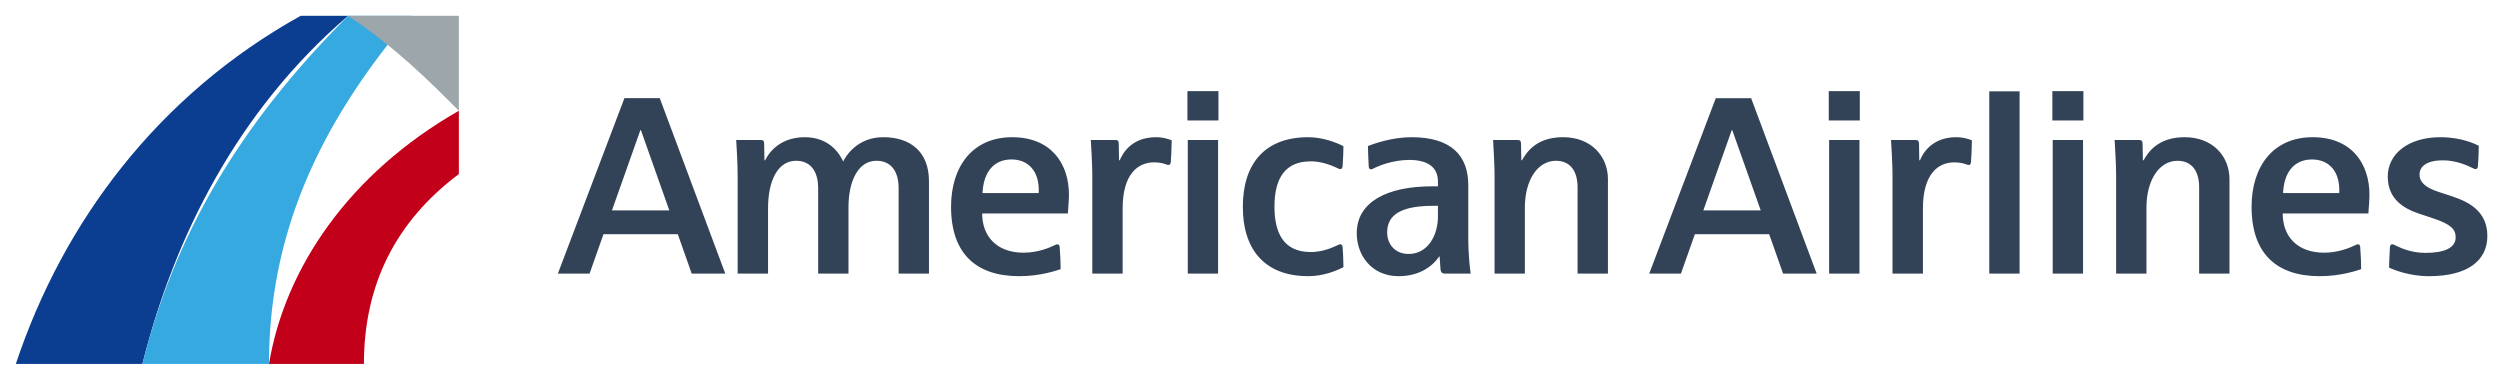
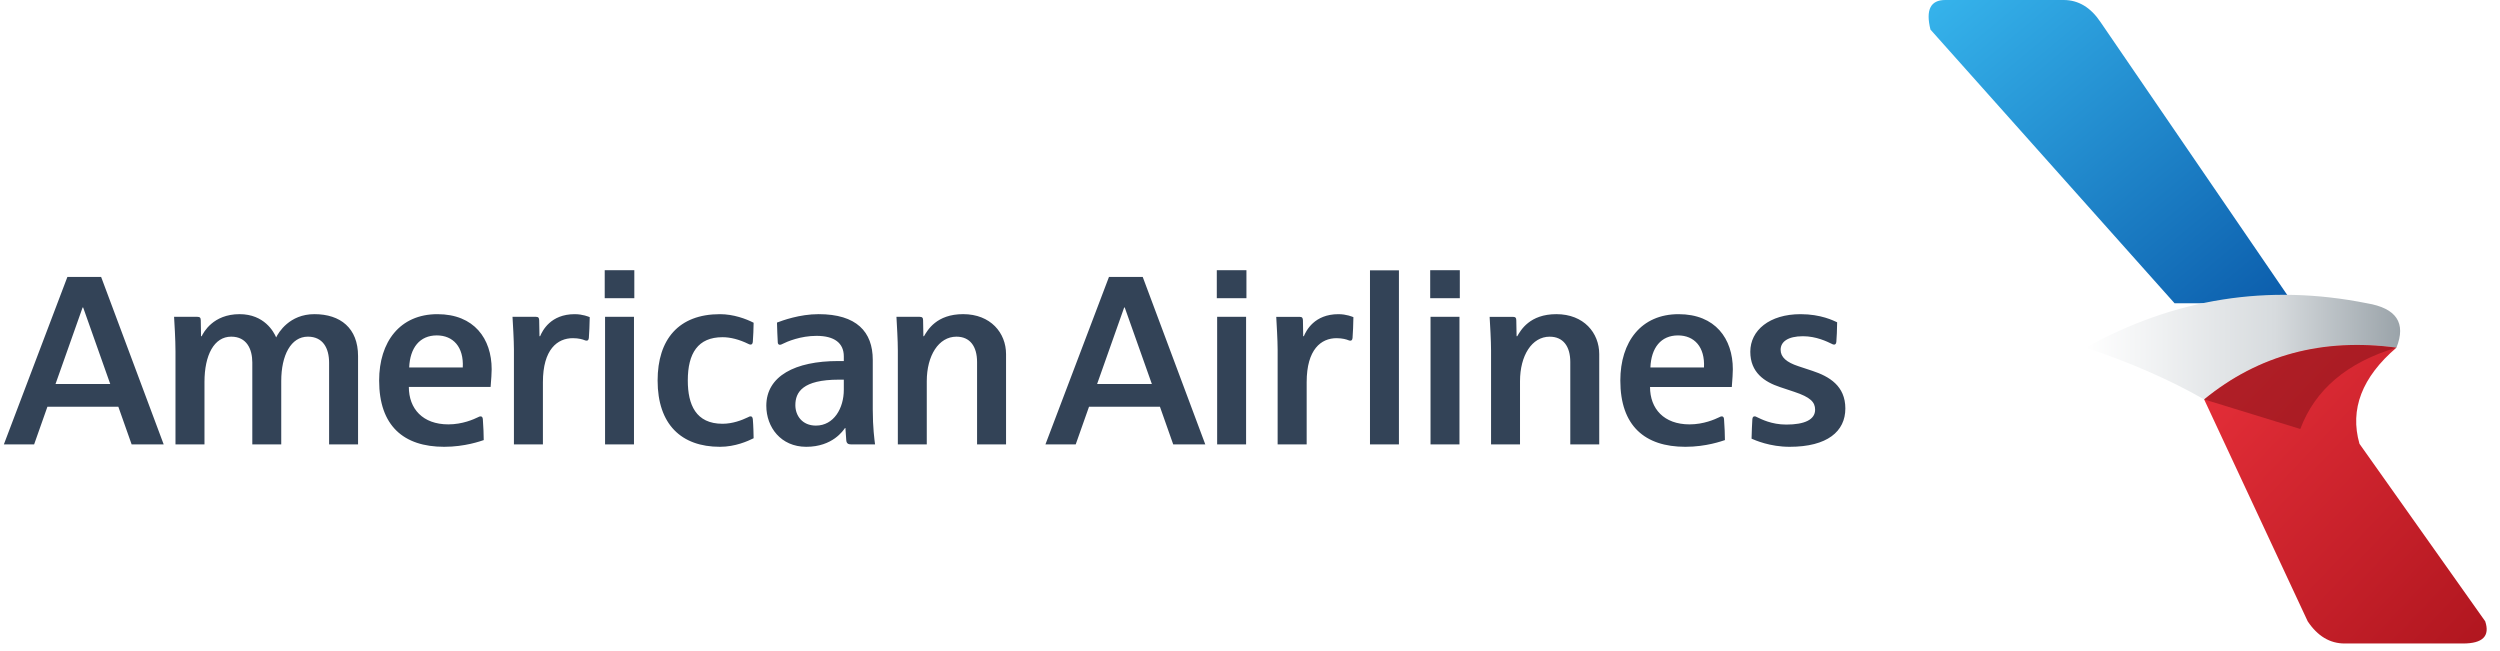
- <svg xmlns="http://www.w3.org/2000/svg" viewBox="0 0 316 48">
-   <g>
-     <path d="M2 46 C8 28 20 12 38 2 L44 2 C30 14 22 30 18 46 Z" fill="#0B3D91" />
-     <path d="M18 46 C22 30 30 16 44 2 L52 2 C40 16 34 30 34 46 Z" fill="#36A9E1" />
-     <path d="M34 46 C36 34 44 22 58 14 L58 22 C50 28 46 36 46 46 Z" fill="#C30019" />
-     <path d="M44 2 L58 2 L58 14 C54 10 50 6 44 2 Z" fill="#9DA6AB" />
+ <svg xmlns="http://www.w3.org/2000/svg" viewBox="0 0 338 88">
+   <defs>
+     <linearGradient id="aaB" x1="0" y1="0" x2="1" y2="1">
+       <stop offset="0" stop-color="#36B4EC" />
+       <stop offset="1" stop-color="#0B5CAB" />
+     </linearGradient>
+     <linearGradient id="aaS" x1="0" y1="0" x2="1" y2="0">
+       <stop offset="0" stop-color="#ffffff" />
+       <stop offset=".6" stop-color="#d7dbde" />
+       <stop offset="1" stop-color="#9aa3a9" />
+     </linearGradient>
+     <linearGradient id="aaR" x1="0" y1="0" x2="1" y2="1">
+       <stop offset="0" stop-color="#E8303A" />
+       <stop offset="1" stop-color="#B0161F" />
+     </linearGradient>
+   </defs>
+   <g transform="translate(254 0)">
+     <path d="M9 0 H25 Q28 0 30 3 L56 41 H40 L7 4 Q6 0 9 0 Z" fill="url(#aaB)" />
+     <path d="M28 47 Q46 37 66 41 Q72 42 70 47 Q55 45 44 54 Q37 50 28 47 Z" fill="url(#aaS)" />
+     <path d="M44 54 Q55 45 70 47 Q63 53 65 60 L82 84 Q83 87 79 87 H63 Q60 87 58 84 Z" fill="url(#aaR)" />
+     <path d="M44 54 Q55 45 70 47 Q60 50 57 58 Z" fill="#7E0F16" opacity=".5" />
  </g>
-   <svg x="70" y="11" width="244.9" height="24.391" viewBox="0 0 244.9 24.391" overflow="hidden">
+   <svg x="0" y="36" width="250" height="24.9" viewBox="0 0 244.9 24.391" overflow="hidden">
    <defs>
      <clipPath id="a" clipPathUnits="userSpaceOnUse">
        <path d="m63.943 200.82h32.252v20.583h-32.252v-20.583z" />
      </clipPath>
      <clipPath id="b" clipPathUnits="userSpaceOnUse">
        <path d="m162.72 676.17h182.88v31.945h-182.88v-31.945z" />
      </clipPath>
    </defs>
    <g transform="translate(-137.89 -45.87)">
      <g transform="matrix(1.25 0 0 -1.25 -428.21 879.33)">
        <g transform="matrix(1.3439 0 0 1.3439 230.2 -269.75)">
          <g clip-path="url(#b)">
            <g transform="translate(254.37 693.62)">
              <path style="fill:#334357" d="m0 0h-0.042l-2.136-6.038h4.319l-2.141 6.038zm3.823-10.795-1.046 2.966h-5.592l-1.048-2.966h-2.387l5.009 13.202h2.66l4.932-13.202h-2.528zm20.261 13.731h2.335v-2.207h-2.335v2.207zm0.026-3.675h2.282v-10.056h-2.282v10.056zm-16.85 3.676h2.336v-2.208h-2.336v2.208zm0.027-3.676h2.282v-10.056h-2.282v10.056zm14.332 3.663h-2.282v-13.719h2.282v13.719zm-7.274-8.815v-4.904h-2.289v7.472c0 0.718-0.082 2.085-0.11 2.582h1.843c0.199 0 0.256-0.084 0.262-0.28 0.004-0.297 0.02-1.246 0.02-1.246h0.052c0.18 0.435 0.829 1.737 2.725 1.737 0.635 0 1.105-0.205 1.182-0.236 0-0.433-0.045-1.383-0.068-1.634-0.014-0.165-0.086-0.219-0.168-0.219-0.078 0-0.114 0.018-0.157 0.035-0.142 0.06-0.474 0.161-0.935 0.161-1.218 0-2.357-0.879-2.357-3.468m20.784-4.904v6.494c0 1.24-0.566 1.996-1.628 1.996-1.404 0-2.336-1.494-2.336-3.51v-4.98h-2.283v7.387c0 0.813-0.074 1.998-0.112 2.667h1.834c0.207 0 0.266-0.085 0.268-0.271 0.006-0.215 0.024-1.255 0.024-1.255h0.052c0.275 0.473 0.978 1.738 3.082 1.738 2.169 0 3.381-1.483 3.381-3.148v-7.118h-2.282zm6.316 6.061h4.224c0.087 1.621-0.764 2.529-2.048 2.529-1.344 0-2.115-0.972-2.176-2.529m5.631-3.853c0.127 0 0.164-0.111 0.174-0.225 0.039-0.429 0.076-1.399 0.07-1.646-0.244-0.078-1.471-0.529-3.119-0.529-3.201 0-5.127 1.656-5.127 5.221 0 3.061 1.642 5.236 4.594 5.236 2.898 0 4.276-1.938 4.276-4.344 0-0.283-0.031-0.761-0.081-1.396h-6.447c0-1.717 1.094-2.949 3.116-2.949 1.114 0 2 0.399 2.352 0.569 0.07 0.034 0.111 0.063 0.192 0.063m5.346-2.4c2.971 0 4.393 1.215 4.393 3.021 0 1.778-1.263 2.526-2.601 2.968-0.384 0.124-0.76 0.25-1.111 0.368-0.916 0.303-1.391 0.701-1.391 1.295 0 0.627 0.572 1.066 1.76 1.066 1.056 0 1.919-0.431 2.261-0.596 0.057-0.026 0.108-0.063 0.199-0.063 0.072 0 0.161 0.045 0.173 0.223 0.023 0.337 0.063 0.948 0.063 1.535-0.277 0.127-1.276 0.64-2.883 0.64-2.455 0-3.964-1.277-3.964-2.962 0-1.634 1.117-2.38 2.346-2.787 0.283-0.096 0.808-0.268 1.115-0.372 1.283-0.426 1.649-0.813 1.649-1.413 0-0.783-0.834-1.17-2.269-1.17-1.177 0-1.986 0.432-2.311 0.584-0.066 0.029-0.105 0.063-0.196 0.063-0.169 0-0.172-0.225-0.174-0.262-0.007-0.108-0.061-1.15-0.061-1.497 0.269-0.116 1.435-0.641 3.002-0.641m-134.54 10.987h-0.042l-2.137-6.038h4.316l-2.137 6.038zm3.822-10.795-1.047 2.966h-5.592l-1.047-2.966h-2.386l5.009 13.203h2.658l4.932-13.203h-2.527zm37.299 13.732h2.334v-2.207h-2.334v2.207zm0.027-3.676h2.28v-10.056h-2.28v10.056zm-4.9-5.152v-4.904h-2.285v7.472c0 0.719-0.082 2.086-0.112 2.584h1.844c0.199 0 0.258-0.086 0.259-0.281 0.006-0.296 0.024-1.247 0.024-1.247h0.051c0.181 0.435 0.828 1.737 2.725 1.737 0.633 0 1.107-0.204 1.185-0.235 0-0.433-0.047-1.383-0.069-1.635-0.015-0.164-0.088-0.217-0.169-0.217-0.077 0-0.116 0.016-0.158 0.033-0.144 0.061-0.475 0.162-0.932 0.162-1.219 0-2.363-0.88-2.363-3.469m-16.857-4.904v6.434c0 1.159-0.49 2.058-1.673 2.058-1.332 0-2.1-1.458-2.1-3.5v-4.992h-2.281v6.454c0 1.054-0.44 2.038-1.664 2.038-1.351 0-2.107-1.455-2.107-3.572v-4.92h-2.286v7.324c0 0.946-0.084 2.284-0.111 2.732h1.827c0.206 0 0.274-0.068 0.278-0.281 0.005-0.267 0.021-1.247 0.021-1.247h0.052c0.139 0.287 0.89 1.738 2.986 1.738 1.953 0 2.7-1.401 2.885-1.833 0.18 0.38 1.047 1.833 3.014 1.833 2.046 0 3.442-1.098 3.442-3.304v-6.962h-2.283zm6.314 6.063h4.225c0.087 1.618-0.761 2.528-2.048 2.528-1.344 0-2.113-0.973-2.177-2.528m5.634-3.855c0.125 0 0.163-0.111 0.173-0.225 0.039-0.429 0.076-1.4 0.07-1.646-0.243-0.078-1.47-0.529-3.118-0.529-3.202 0-5.128 1.658-5.128 5.223 0 3.057 1.641 5.234 4.596 5.234 2.895 0 4.276-1.937 4.276-4.344 0-0.283-0.032-0.761-0.083-1.394h-6.447c0-1.719 1.095-2.951 3.114-2.951 1.115 0 2.003 0.399 2.354 0.571 0.07 0.034 0.11 0.061 0.193 0.061m28.632 2.894h-0.388c-2.868 0-3.432-0.997-3.432-2.01 0-0.828 0.546-1.612 1.618-1.612 1.424 0 2.202 1.375 2.202 2.822v0.8zm0.55-5.102c-0.184 0-0.337 0.061-0.357 0.328-0.022 0.328-0.067 0.963-0.067 0.963h-0.031c-0.135-0.185-0.967-1.483-3.056-1.483-2.001 0-3.149 1.542-3.149 3.235 0 2.347 2.279 3.526 5.66 3.526h0.45v0.369c0 1.053-0.749 1.617-2.149 1.617-1.26 0-2.306-0.442-2.713-0.649-0.027-0.013-0.101-0.056-0.169-0.056-0.108 0-0.169 0.067-0.175 0.186-0.018 0.378-0.057 1.105-0.063 1.566 0.412 0.157 1.778 0.664 3.281 0.664 2.988 0 4.271-1.387 4.271-3.602v-3.921c0-1.43 0.133-2.366 0.18-2.743h-1.913zm-7.889 2.208c0.06 0 0.145-0.04 0.165-0.216 0.044-0.479 0.062-1.263 0.064-1.509-0.456-0.225-1.444-0.675-2.656-0.675-3.046 0-4.914 1.768-4.914 5.227 0 3.241 1.661 5.23 4.914 5.23 1.079 0 2.072-0.376 2.656-0.676 0-0.358-0.035-1.169-0.064-1.51-0.014-0.143-0.083-0.212-0.165-0.212-0.091 0-0.122 0.024-0.176 0.048-0.735 0.36-1.426 0.534-2.048 0.534-1.939 0-2.737-1.269-2.737-3.414 0-1.912 0.638-3.411 2.737-3.411 0.802 0 1.533 0.286 1.986 0.504 0.122 0.057 0.143 0.08 0.238 0.08m17.845-2.208v6.494c0 1.241-0.566 1.997-1.626 1.997-1.405 0-2.339-1.493-2.339-3.511v-4.98h-2.281v7.387c0 0.813-0.074 1.998-0.11 2.669h1.831c0.209 0 0.269-0.087 0.27-0.273 0.005-0.213 0.022-1.255 0.022-1.255h0.05c0.278 0.474 0.98 1.739 3.084 1.739 2.172 0 3.384-1.484 3.384-3.147v-7.12h-2.285z" />
            </g>
          </g>
        </g>
      </g>
    </g>
  </svg>
</svg>
